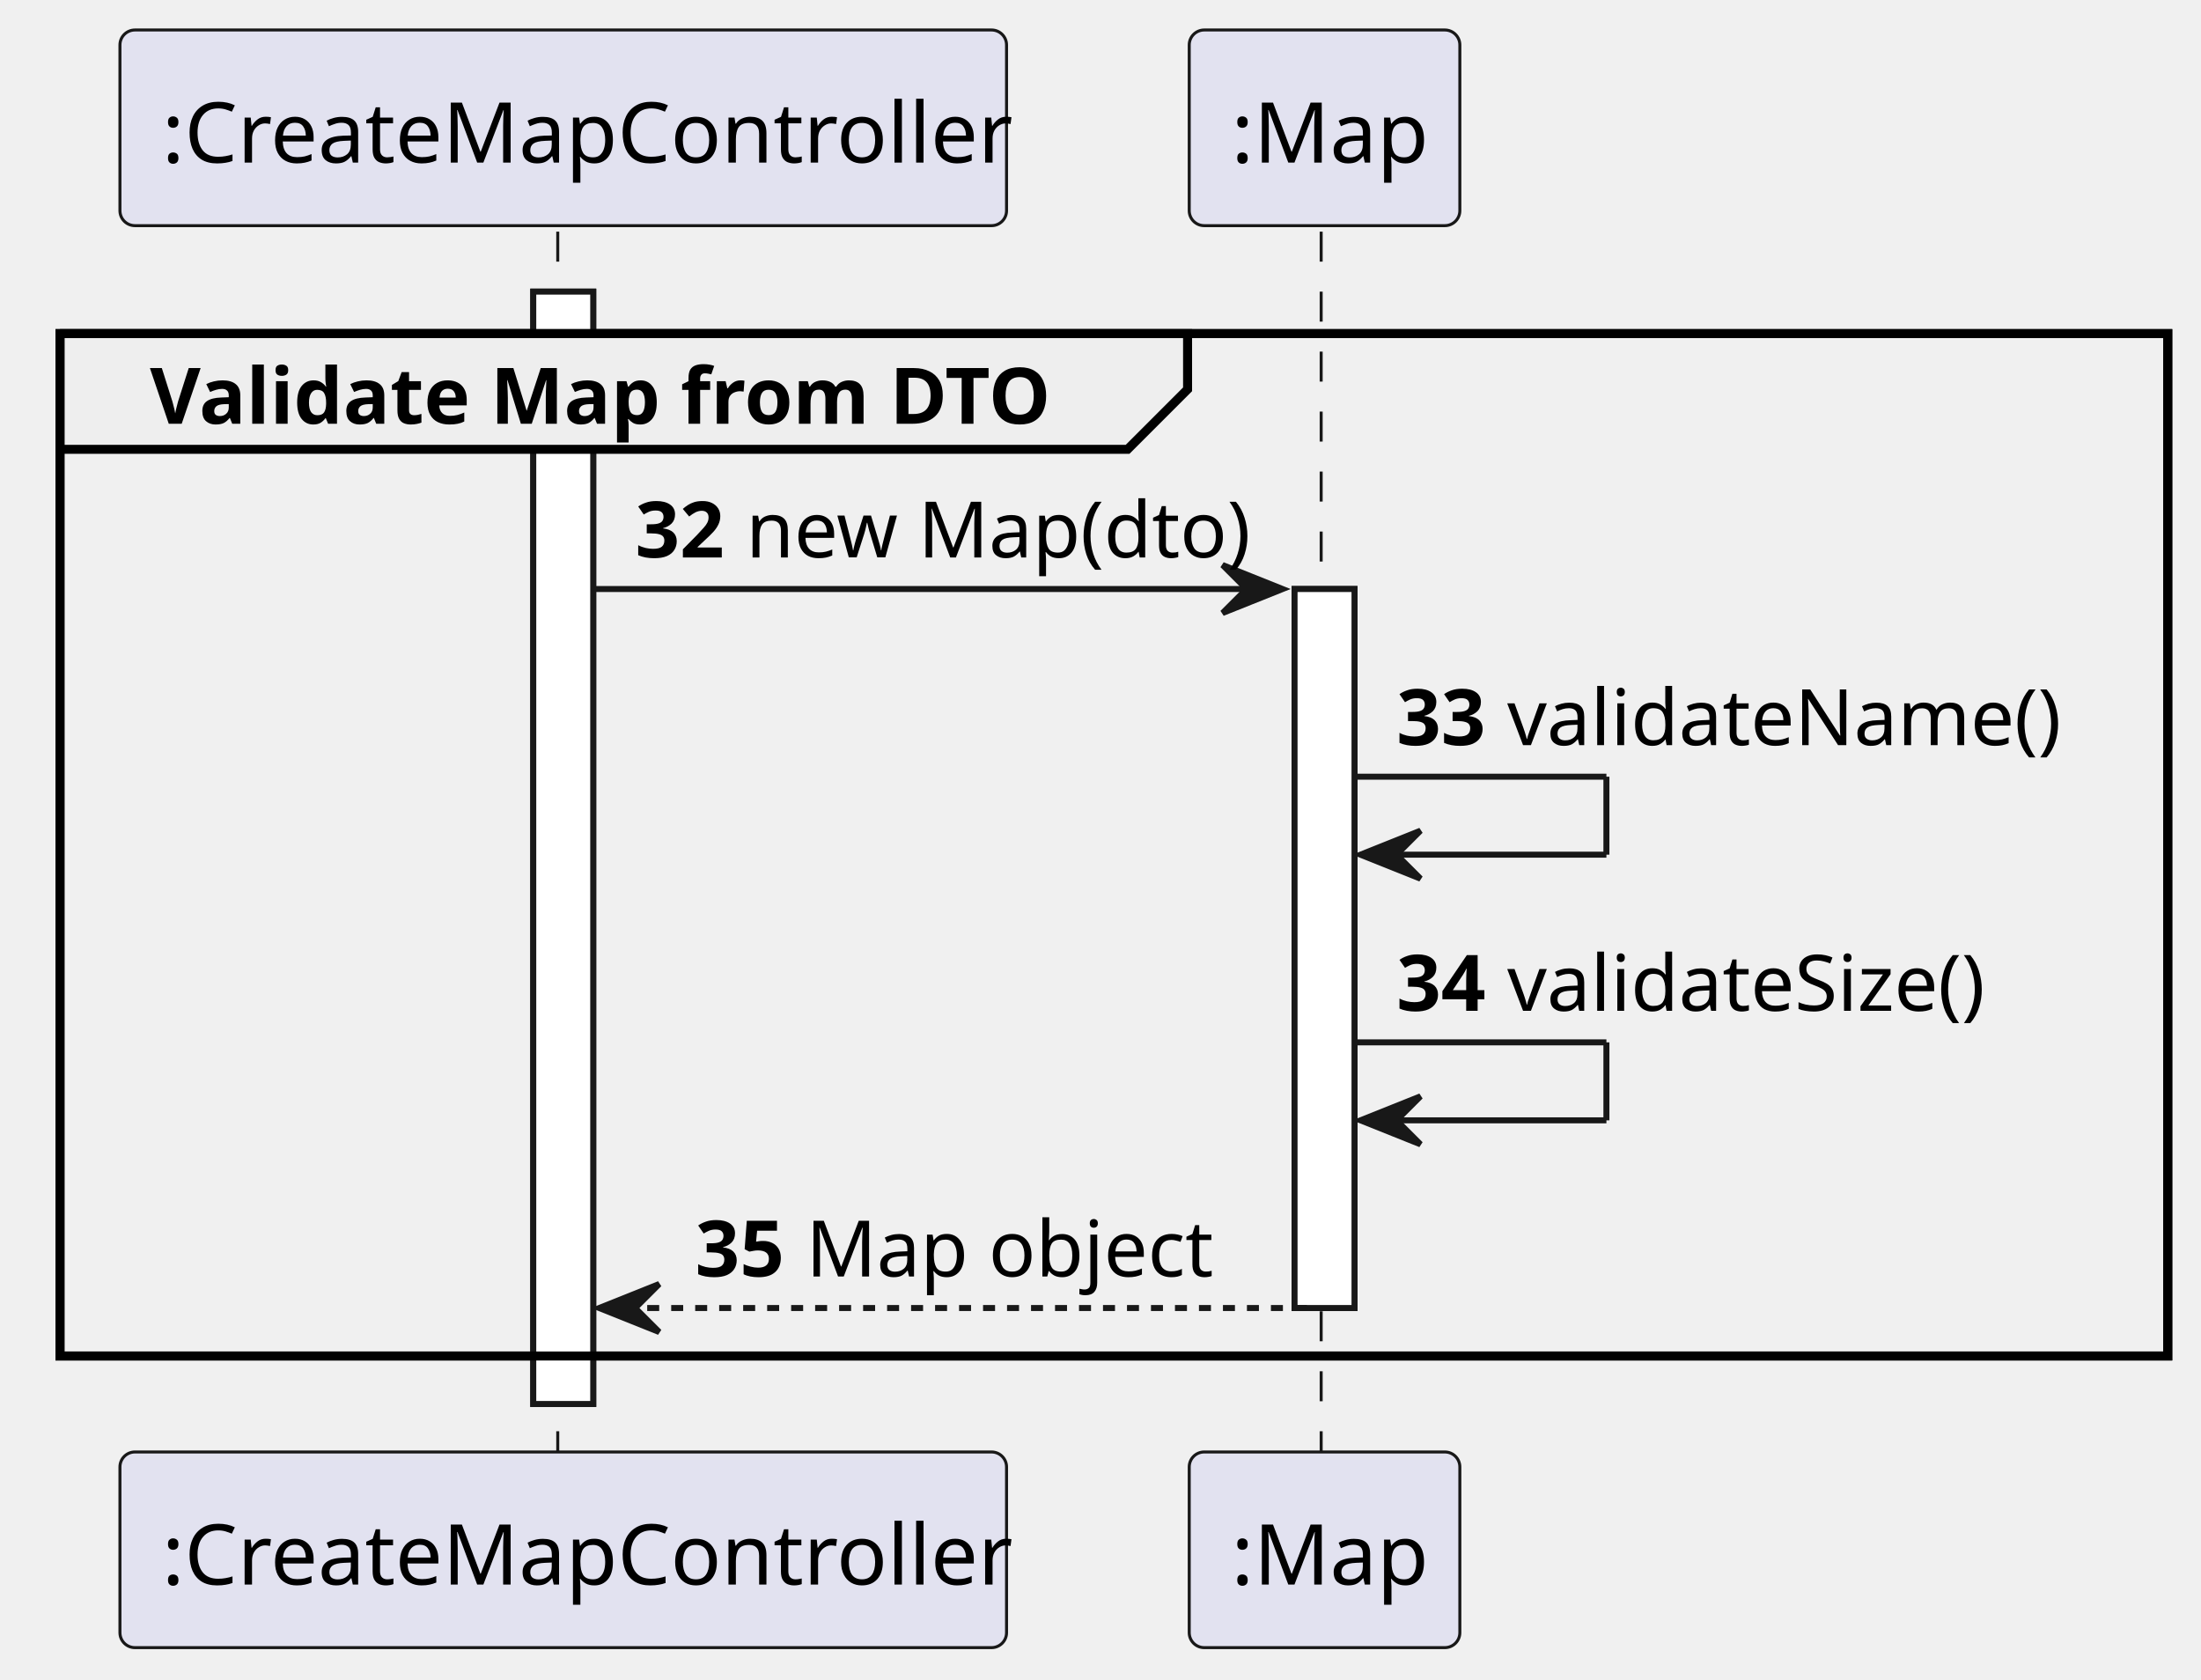
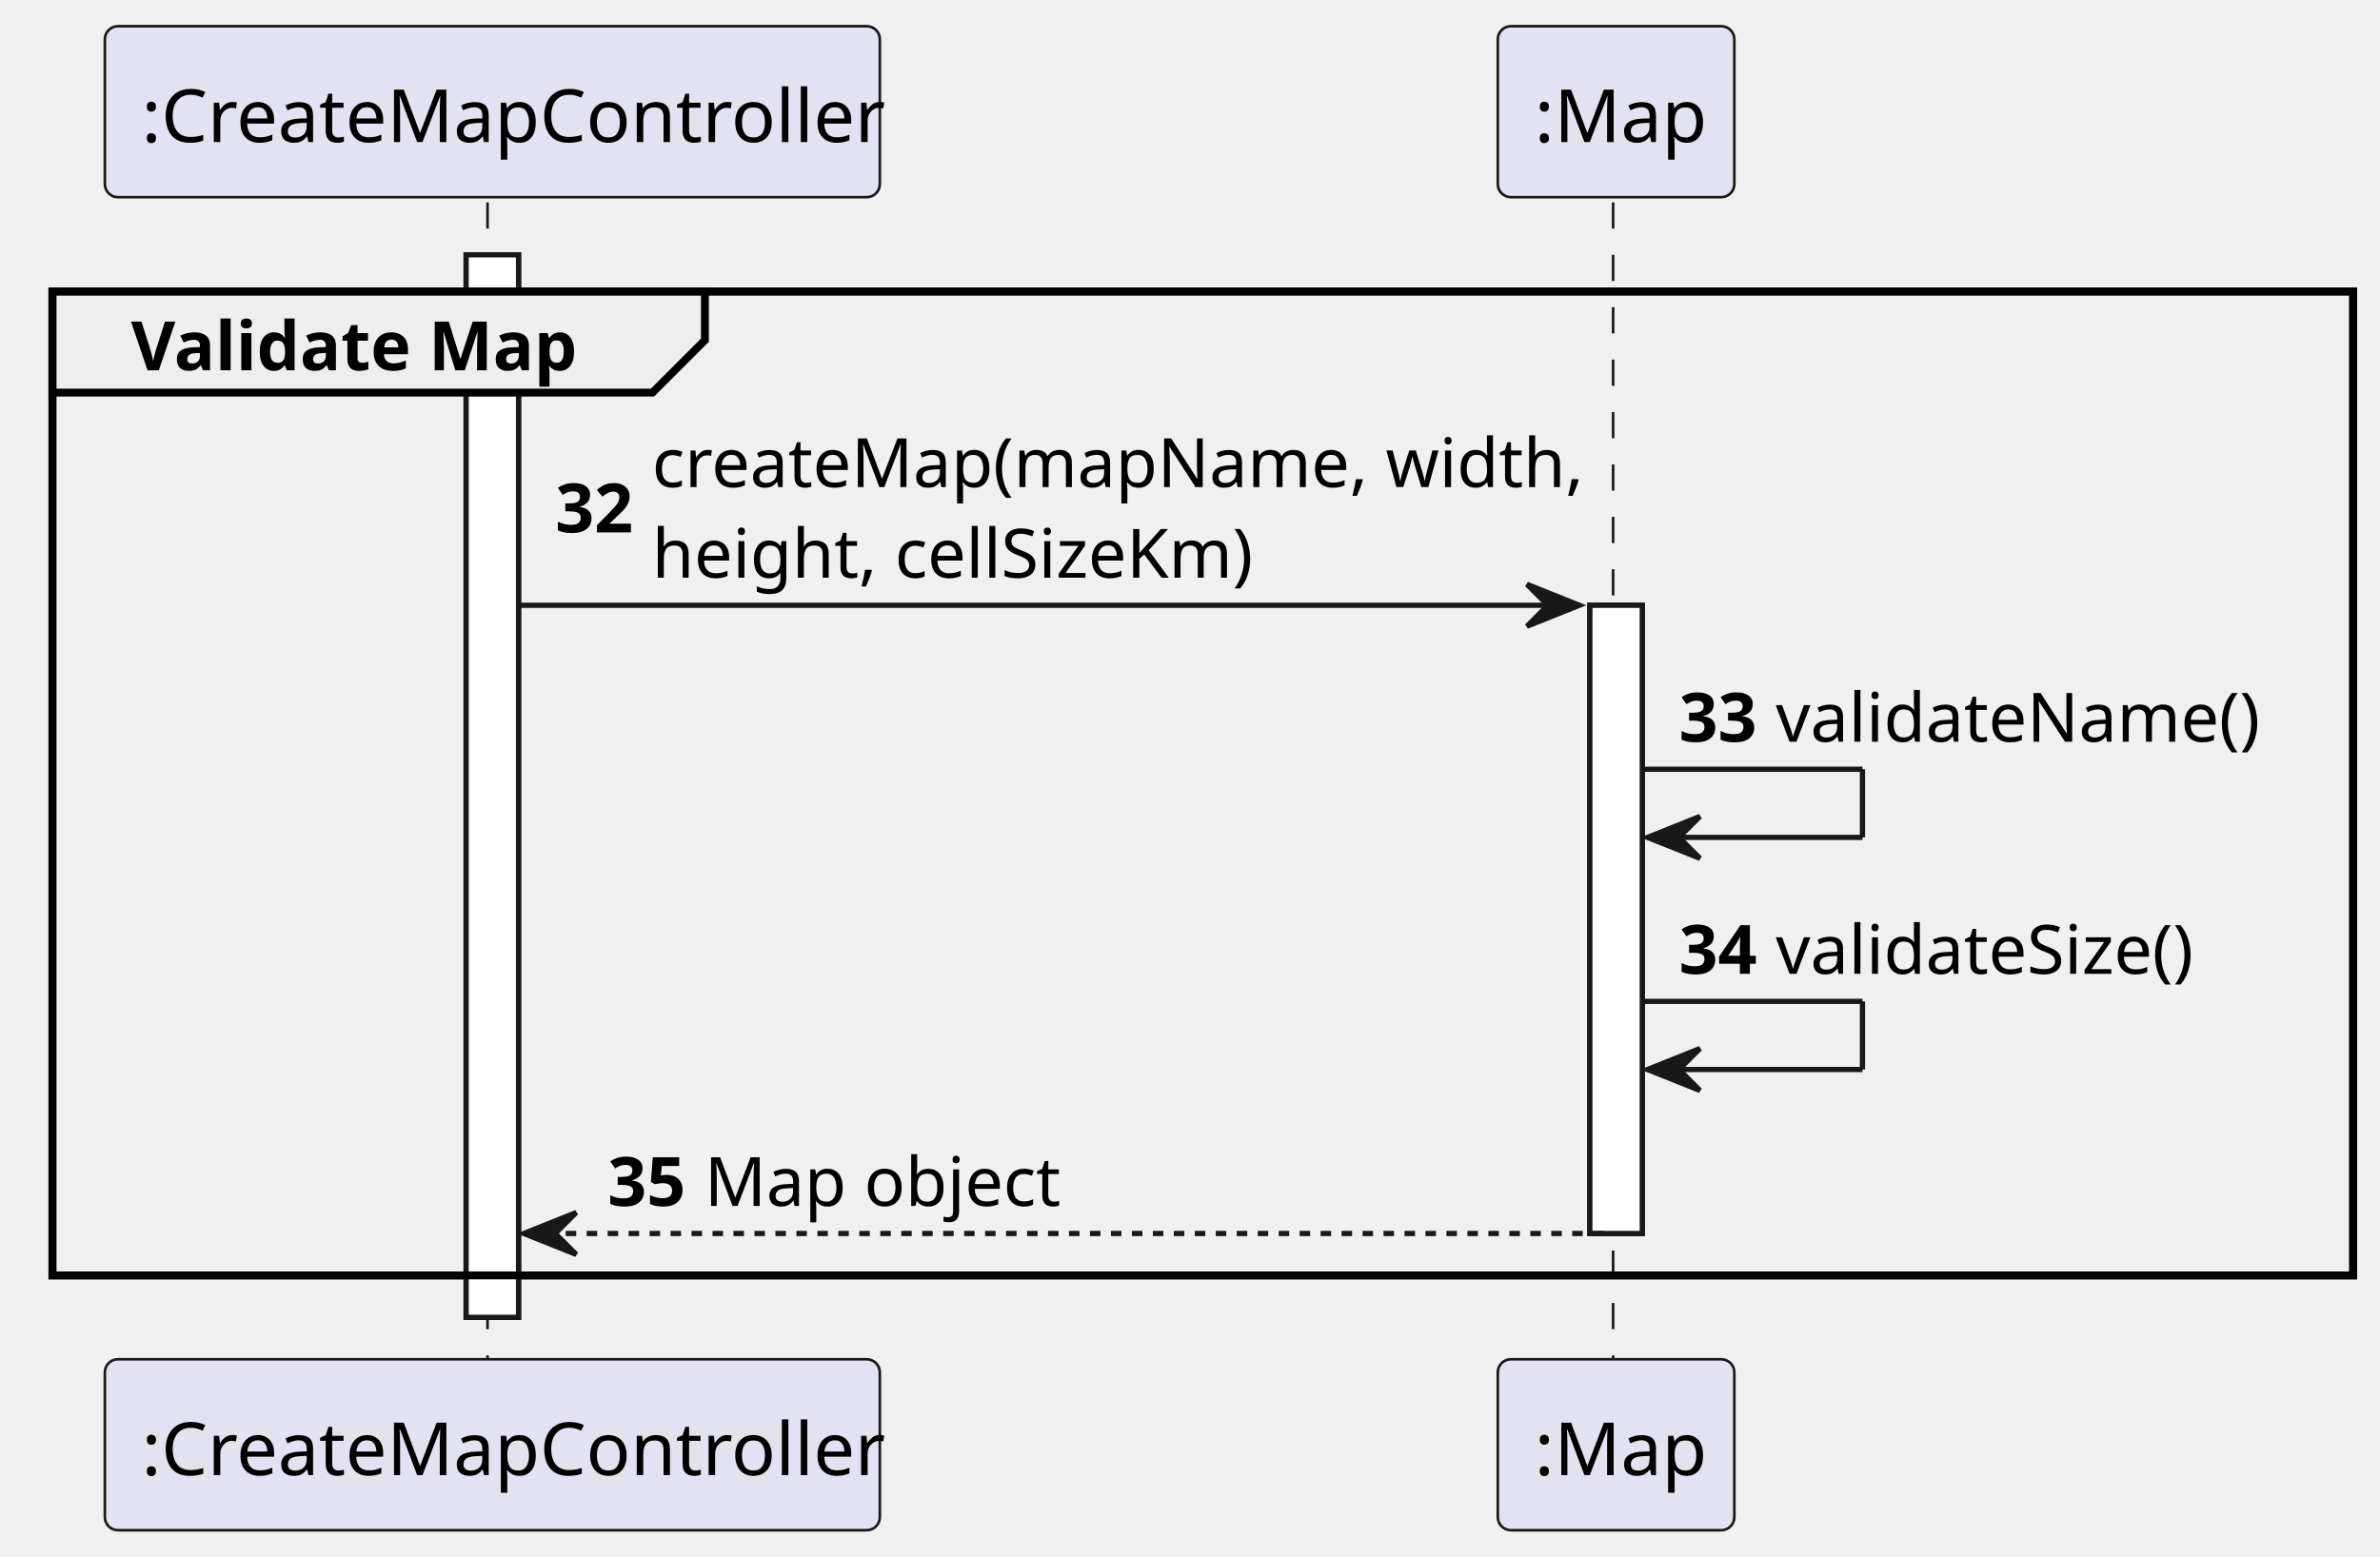
- <svg xmlns="http://www.w3.org/2000/svg" contentStyleType="text/css" height="280px" preserveAspectRatio="none" style="width:367px;height:280px;background:#FFFFFF;" version="1.1" viewBox="0 0 367 280" width="367px" zoomAndPan="magnify">
+ <svg xmlns="http://www.w3.org/2000/svg" contentStyleType="text/css" height="297px" preserveAspectRatio="none" style="width:454px;height:297px;background:#FFFFFF;" version="1.1" viewBox="0 0 454 297" width="454px" zoomAndPan="magnify">
  <defs />
  <g>
-     <rect fill="#FFFFFF" height="185.455" style="stroke:#181818;stroke-width:1.0;" width="10" x="88.917" y="48.621" />
-     <rect fill="#FFFFFF" height="119.873" style="stroke:#181818;stroke-width:1.0;" width="10" x="215.856" y="98.203" />
-     <rect fill="none" height="170.455" style="stroke:#000000;stroke-width:1.5;" width="351.459" x="10" y="55.621" />
-     <line style="stroke:#181818;stroke-width:0.5;stroke-dasharray:5.0,5.0;" x1="93" x2="93" y1="38.621" y2="243.076" />
-     <line style="stroke:#181818;stroke-width:0.5;stroke-dasharray:5.0,5.0;" x1="220.294" x2="220.294" y1="38.621" y2="243.076" />
+     <rect fill="#FFFFFF" height="202.746" style="stroke:#181818;stroke-width:1.0;" width="10" x="88.917" y="48.621" />
+     <rect fill="#FFFFFF" height="119.873" style="stroke:#181818;stroke-width:1.0;" width="10" x="303.276" y="115.494" />
+     <rect fill="none" height="187.746" style="stroke:#000000;stroke-width:1.5;" width="438.879" x="10" y="55.621" />
+     <line style="stroke:#181818;stroke-width:0.5;stroke-dasharray:5.0,5.0;" x1="93" x2="93" y1="38.621" y2="260.367" />
+     <line style="stroke:#181818;stroke-width:0.5;stroke-dasharray:5.0,5.0;" x1="307.714" x2="307.714" y1="38.621" y2="260.367" />
    <rect fill="#E2E2F0" height="32.621" rx="2.5" ry="2.5" style="stroke:#181818;stroke-width:0.5;" width="147.834" x="20" y="5" />
    <text fill="#000000" font-family="sans-serif" font-size="14" lengthAdjust="spacing" textLength="133.834" x="27" y="27.107">:CreateMapController</text>
-     <rect fill="#E2E2F0" height="32.621" rx="2.5" ry="2.5" style="stroke:#181818;stroke-width:0.5;" width="147.834" x="20" y="242.076" />
-     <text fill="#000000" font-family="sans-serif" font-size="14" lengthAdjust="spacing" textLength="133.834" x="27" y="264.184">:CreateMapController</text>
-     <rect fill="#E2E2F0" height="32.621" rx="2.5" ry="2.5" style="stroke:#181818;stroke-width:0.5;" width="45.124" x="198.294" y="5" />
-     <text fill="#000000" font-family="sans-serif" font-size="14" lengthAdjust="spacing" textLength="31.124" x="205.294" y="27.107">:Map</text>
-     <rect fill="#E2E2F0" height="32.621" rx="2.5" ry="2.5" style="stroke:#181818;stroke-width:0.5;" width="45.124" x="198.294" y="242.076" />
-     <text fill="#000000" font-family="sans-serif" font-size="14" lengthAdjust="spacing" textLength="31.124" x="205.294" y="264.184">:Map</text>
-     <rect fill="#FFFFFF" height="185.455" style="stroke:#181818;stroke-width:1.0;" width="10" x="88.917" y="48.621" />
-     <rect fill="#FFFFFF" height="119.873" style="stroke:#181818;stroke-width:1.0;" width="10" x="215.856" y="98.203" />
-     <path d="M10,55.621 L198.019,55.621 L198.019,64.912 L188.019,74.912 L10,74.912 L10,55.621 " fill="#EEEEEE" style="stroke:#000000;stroke-width:1.5;" />
-     <rect fill="none" height="170.455" style="stroke:#000000;stroke-width:1.5;" width="351.459" x="10" y="55.621" />
-     <text fill="#000000" font-family="sans-serif" font-size="13" font-weight="bold" lengthAdjust="spacing" textLength="143.019" x="25" y="70.649">Validate Map from DTO</text>
-     <polygon fill="#181818" points="203.856,94.203,213.856,98.203,203.856,102.203,207.856,98.203" style="stroke:#181818;stroke-width:1.0;" />
-     <line style="stroke:#181818;stroke-width:1.0;" x1="98.917" x2="209.856" y1="98.203" y2="98.203" />
-     <text fill="#000000" font-family="sans-serif" font-size="13" font-weight="bold" lengthAdjust="spacing" textLength="14.46" x="105.917" y="92.94">32</text>
-     <text fill="#000000" font-family="sans-serif" font-size="13" lengthAdjust="spacing" textLength="79.479" x="124.377" y="92.94">new Map(dto)</text>
-     <line style="stroke:#181818;stroke-width:1.0;" x1="225.856" x2="267.856" y1="129.494" y2="129.494" />
-     <line style="stroke:#181818;stroke-width:1.0;" x1="267.856" x2="267.856" y1="129.494" y2="142.494" />
-     <line style="stroke:#181818;stroke-width:1.0;" x1="226.856" x2="267.856" y1="142.494" y2="142.494" />
-     <polygon fill="#181818" points="236.856,138.494,226.856,142.494,236.856,146.494,232.856,142.494" style="stroke:#181818;stroke-width:1.0;" />
-     <text fill="#000000" font-family="sans-serif" font-size="13" font-weight="bold" lengthAdjust="spacing" textLength="14.46" x="232.856" y="124.231">33</text>
-     <text fill="#000000" font-family="sans-serif" font-size="13" lengthAdjust="spacing" textLength="88.144" x="251.316" y="124.231">validateName()</text>
-     <line style="stroke:#181818;stroke-width:1.0;" x1="225.856" x2="267.856" y1="173.785" y2="173.785" />
-     <line style="stroke:#181818;stroke-width:1.0;" x1="267.856" x2="267.856" y1="173.785" y2="186.785" />
-     <line style="stroke:#181818;stroke-width:1.0;" x1="226.856" x2="267.856" y1="186.785" y2="186.785" />
-     <polygon fill="#181818" points="236.856,182.785,226.856,186.785,236.856,190.785,232.856,186.785" style="stroke:#181818;stroke-width:1.0;" />
-     <text fill="#000000" font-family="sans-serif" font-size="13" font-weight="bold" lengthAdjust="spacing" textLength="14.46" x="232.856" y="168.523">34</text>
-     <text fill="#000000" font-family="sans-serif" font-size="13" lengthAdjust="spacing" textLength="78.755" x="251.316" y="168.523">validateSize()</text>
-     <polygon fill="#181818" points="109.917,214.076,99.917,218.076,109.917,222.076,105.917,218.076" style="stroke:#181818;stroke-width:1.0;" />
-     <line style="stroke:#181818;stroke-width:1.0;stroke-dasharray:2.0,2.0;" x1="103.917" x2="219.856" y1="218.076" y2="218.076" />
-     <text fill="#000000" font-family="sans-serif" font-size="13" font-weight="bold" lengthAdjust="spacing" textLength="14.46" x="115.917" y="212.814">35</text>
-     <text fill="#000000" font-family="sans-serif" font-size="13" lengthAdjust="spacing" textLength="63.591" x="134.377" y="212.814">Map object</text>
+     <rect fill="#E2E2F0" height="32.621" rx="2.5" ry="2.5" style="stroke:#181818;stroke-width:0.5;" width="147.834" x="20" y="259.367" />
+     <text fill="#000000" font-family="sans-serif" font-size="14" lengthAdjust="spacing" textLength="133.834" x="27" y="281.475">:CreateMapController</text>
+     <rect fill="#E2E2F0" height="32.621" rx="2.5" ry="2.5" style="stroke:#181818;stroke-width:0.5;" width="45.124" x="285.714" y="5" />
+     <text fill="#000000" font-family="sans-serif" font-size="14" lengthAdjust="spacing" textLength="31.124" x="292.714" y="27.107">:Map</text>
+     <rect fill="#E2E2F0" height="32.621" rx="2.5" ry="2.5" style="stroke:#181818;stroke-width:0.5;" width="45.124" x="285.714" y="259.367" />
+     <text fill="#000000" font-family="sans-serif" font-size="14" lengthAdjust="spacing" textLength="31.124" x="292.714" y="281.475">:Map</text>
+     <rect fill="#FFFFFF" height="202.746" style="stroke:#181818;stroke-width:1.0;" width="10" x="88.917" y="48.621" />
+     <rect fill="#FFFFFF" height="119.873" style="stroke:#181818;stroke-width:1.0;" width="10" x="303.276" y="115.494" />
+     <path d="M10,55.621 L134.466,55.621 L134.466,64.912 L124.466,74.912 L10,74.912 L10,55.621 " fill="#EEEEEE" style="stroke:#000000;stroke-width:1.5;" />
+     <rect fill="none" height="187.746" style="stroke:#000000;stroke-width:1.5;" width="438.879" x="10" y="55.621" />
+     <text fill="#000000" font-family="sans-serif" font-size="13" font-weight="bold" lengthAdjust="spacing" textLength="79.466" x="25" y="70.649">Validate Map</text>
+     <polygon fill="#181818" points="291.276,111.494,301.276,115.494,291.276,119.494,295.276,115.494" style="stroke:#181818;stroke-width:1.0;" />
+     <line style="stroke:#181818;stroke-width:1.0;" x1="98.917" x2="297.276" y1="115.494" y2="115.494" />
+     <text fill="#000000" font-family="sans-serif" font-size="13" font-weight="bold" lengthAdjust="spacing" textLength="14.46" x="105.917" y="101.586">32</text>
+     <text fill="#000000" font-family="sans-serif" font-size="13" lengthAdjust="spacing" textLength="166.899" x="124.377" y="92.94">createMap(mapName, width,</text>
+     <text fill="#000000" font-family="sans-serif" font-size="13" lengthAdjust="spacing" textLength="111.268" x="124.377" y="110.231">height, cellSizeKm)</text>
+     <line style="stroke:#181818;stroke-width:1.0;" x1="313.276" x2="355.276" y1="146.785" y2="146.785" />
+     <line style="stroke:#181818;stroke-width:1.0;" x1="355.276" x2="355.276" y1="146.785" y2="159.785" />
+     <line style="stroke:#181818;stroke-width:1.0;" x1="314.276" x2="355.276" y1="159.785" y2="159.785" />
+     <polygon fill="#181818" points="324.276,155.785,314.276,159.785,324.276,163.785,320.276,159.785" style="stroke:#181818;stroke-width:1.0;" />
+     <text fill="#000000" font-family="sans-serif" font-size="13" font-weight="bold" lengthAdjust="spacing" textLength="14.46" x="320.276" y="141.523">33</text>
+     <text fill="#000000" font-family="sans-serif" font-size="13" lengthAdjust="spacing" textLength="88.144" x="338.736" y="141.523">validateName()</text>
+     <line style="stroke:#181818;stroke-width:1.0;" x1="313.276" x2="355.276" y1="191.076" y2="191.076" />
+     <line style="stroke:#181818;stroke-width:1.0;" x1="355.276" x2="355.276" y1="191.076" y2="204.076" />
+     <line style="stroke:#181818;stroke-width:1.0;" x1="314.276" x2="355.276" y1="204.076" y2="204.076" />
+     <polygon fill="#181818" points="324.276,200.076,314.276,204.076,324.276,208.076,320.276,204.076" style="stroke:#181818;stroke-width:1.0;" />
+     <text fill="#000000" font-family="sans-serif" font-size="13" font-weight="bold" lengthAdjust="spacing" textLength="14.46" x="320.276" y="185.814">34</text>
+     <text fill="#000000" font-family="sans-serif" font-size="13" lengthAdjust="spacing" textLength="78.755" x="338.736" y="185.814">validateSize()</text>
+     <polygon fill="#181818" points="109.917,231.367,99.917,235.367,109.917,239.367,105.917,235.367" style="stroke:#181818;stroke-width:1.0;" />
+     <line style="stroke:#181818;stroke-width:1.0;stroke-dasharray:2.0,2.0;" x1="103.917" x2="307.276" y1="235.367" y2="235.367" />
+     <text fill="#000000" font-family="sans-serif" font-size="13" font-weight="bold" lengthAdjust="spacing" textLength="14.46" x="115.917" y="230.105">35</text>
+     <text fill="#000000" font-family="sans-serif" font-size="13" lengthAdjust="spacing" textLength="63.591" x="134.377" y="230.105">Map object</text>
  </g>
</svg>
